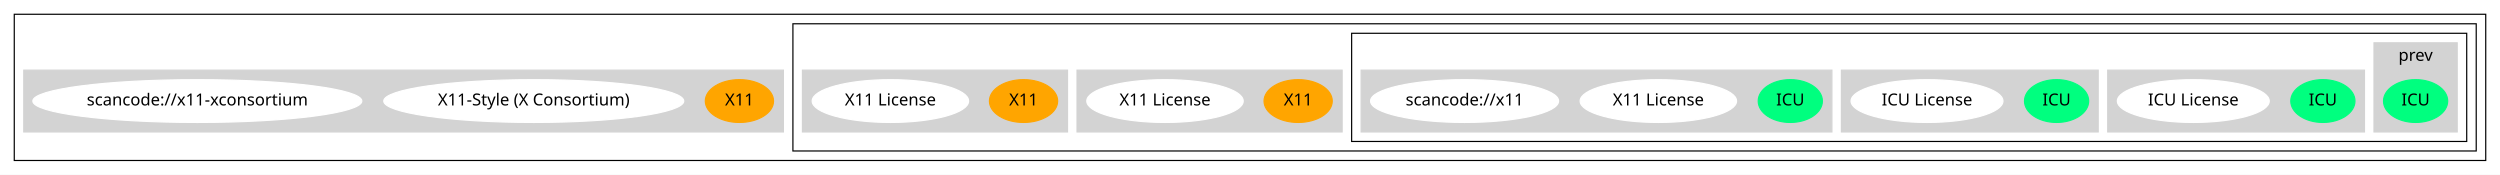
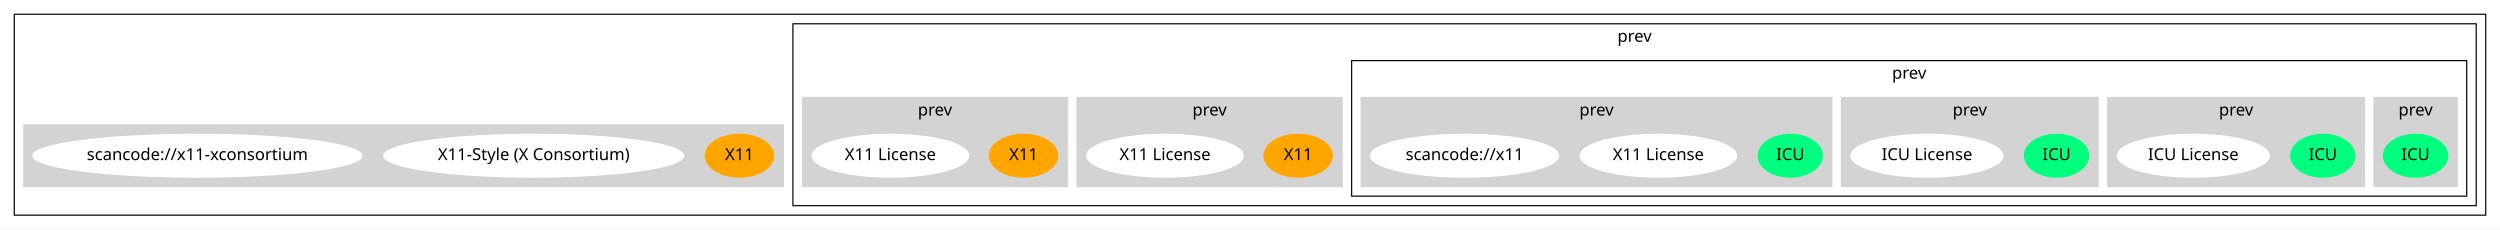
- <svg xmlns="http://www.w3.org/2000/svg" width="2103pt" height="147pt" viewBox="0.00 0.00 2103.00 147.00">
-   <g id="graph0" class="graph" transform="scale(1 1) rotate(0) translate(4 143)">
-     <polygon fill="white" stroke="transparent" points="-4,4 -4,-143 2099,-143 2099,4 -4,4" />
+ <svg xmlns="http://www.w3.org/2000/svg" width="2103pt" height="193pt" viewBox="0.00 0.00 2103.00 193.00">
+   <g id="graph0" class="graph" transform="scale(1 1) rotate(0) translate(4 189)">
+     <polygon fill="white" stroke="transparent" points="-4,4 -4,-189 2099,-189 2099,4 -4,4" />
    <g id="clust1" class="cluster">
-       <polygon fill="none" stroke="black" points="8,-8 8,-131 2087,-131 2087,-8 8,-8" />
+       <polygon fill="none" stroke="black" points="8,-8 8,-177 2087,-177 2087,-8 8,-8" />
    </g>
    <g id="clust2" class="cluster">
-       <polygon fill="none" stroke="black" points="663,-16 663,-123 2079,-123 2079,-16 663,-16" />
+       <polygon fill="none" stroke="black" points="663,-16 663,-169 2079,-169 2079,-16 663,-16" />
+       <text text-anchor="middle" x="1371" y="-153.8" font-family="Times-Roman" font-size="14.00">prev</text>
    </g>
    <g id="clust3" class="cluster">
-       <polygon fill="none" stroke="black" points="1133,-24 1133,-115 2071,-115 2071,-24 1133,-24" />
+       <polygon fill="none" stroke="black" points="1133,-24 1133,-138 2071,-138 2071,-24 1133,-24" />
+       <text text-anchor="middle" x="1602" y="-122.8" font-family="Times-Roman" font-size="14.00">prev</text>
    </g>
    <g id="clust4" class="cluster">
      <polygon fill="lightgray" stroke="lightgray" points="1993,-32 1993,-107 2063,-107 2063,-32 1993,-32" />
      <text text-anchor="middle" x="2028" y="-91.8" font-family="Times-Roman" font-size="14.00">prev</text>
    </g>
    <g id="clust5" class="cluster">
-       <polygon fill="lightgray" stroke="lightgray" points="1769,-32 1769,-84 1985,-84 1985,-32 1769,-32" />
+       <polygon fill="lightgray" stroke="lightgray" points="1769,-32 1769,-107 1985,-107 1985,-32 1769,-32" />
+       <text text-anchor="middle" x="1877" y="-91.8" font-family="Times-Roman" font-size="14.00">prev</text>
    </g>
    <g id="clust6" class="cluster">
-       <polygon fill="lightgray" stroke="lightgray" points="1545,-32 1545,-84 1761,-84 1761,-32 1545,-32" />
+       <polygon fill="lightgray" stroke="lightgray" points="1545,-32 1545,-107 1761,-107 1761,-32 1545,-32" />
+       <text text-anchor="middle" x="1653" y="-91.8" font-family="Times-Roman" font-size="14.00">prev</text>
    </g>
    <g id="clust7" class="cluster">
-       <polygon fill="lightgray" stroke="lightgray" points="1141,-32 1141,-84 1537,-84 1537,-32 1141,-32" />
+       <polygon fill="lightgray" stroke="lightgray" points="1141,-32 1141,-107 1537,-107 1537,-32 1141,-32" />
+       <text text-anchor="middle" x="1339" y="-91.8" font-family="Times-Roman" font-size="14.00">prev</text>
    </g>
    <g id="clust8" class="cluster">
-       <polygon fill="lightgray" stroke="lightgray" points="902,-32 902,-84 1125,-84 1125,-32 902,-32" />
+       <polygon fill="lightgray" stroke="lightgray" points="902,-32 902,-107 1125,-107 1125,-32 902,-32" />
+       <text text-anchor="middle" x="1013.5" y="-91.8" font-family="Times-Roman" font-size="14.00">prev</text>
    </g>
    <g id="clust9" class="cluster">
-       <polygon fill="lightgray" stroke="lightgray" points="671,-32 671,-84 894,-84 894,-32 671,-32" />
+       <polygon fill="lightgray" stroke="lightgray" points="671,-32 671,-107 894,-107 894,-32 671,-32" />
+       <text text-anchor="middle" x="782.5" y="-91.8" font-family="Times-Roman" font-size="14.00">prev</text>
    </g>
    <g id="clust10" class="cluster">
      <polygon fill="lightgray" stroke="lightgray" points="16,-32 16,-84 655,-84 655,-32 16,-32" />
    </g>
    <g id="node1" class="node">
      <ellipse fill="springgreen" stroke="springgreen" cx="2028" cy="-58" rx="27" ry="18" />
      <text text-anchor="middle" x="2028" y="-54.3" font-family="Times-Roman" font-size="14.00">ICU</text>
    </g>
    <g id="node2" class="node">
      <ellipse fill="springgreen" stroke="springgreen" cx="1950" cy="-58" rx="27" ry="18" />
      <text text-anchor="middle" x="1950" y="-54.3" font-family="Times-Roman" font-size="14.00">ICU</text>
    </g>
    <g id="node3" class="node">
      <ellipse fill="white" stroke="white" cx="1841" cy="-58" rx="63.89" ry="18" />
      <text text-anchor="middle" x="1841" y="-54.3" font-family="Times-Roman" font-size="14.00">ICU License</text>
    </g>
    <g id="node4" class="node">
      <ellipse fill="springgreen" stroke="springgreen" cx="1726" cy="-58" rx="27" ry="18" />
      <text text-anchor="middle" x="1726" y="-54.3" font-family="Times-Roman" font-size="14.00">ICU</text>
    </g>
    <g id="node5" class="node">
      <ellipse fill="white" stroke="white" cx="1617" cy="-58" rx="63.89" ry="18" />
      <text text-anchor="middle" x="1617" y="-54.3" font-family="Times-Roman" font-size="14.00">ICU License</text>
    </g>
    <g id="node6" class="node">
      <ellipse fill="springgreen" stroke="springgreen" cx="1502" cy="-58" rx="27" ry="18" />
      <text text-anchor="middle" x="1502" y="-54.3" font-family="Times-Roman" font-size="14.00">ICU</text>
    </g>
    <g id="node7" class="node">
      <ellipse fill="white" stroke="white" cx="1391" cy="-58" rx="65.79" ry="18" />
      <text text-anchor="middle" x="1391" y="-54.3" font-family="Times-Roman" font-size="14.00">X11 License</text>
    </g>
    <g id="node8" class="node">
      <ellipse fill="white" stroke="white" cx="1228" cy="-58" rx="79.09" ry="18" />
      <text text-anchor="middle" x="1228" y="-54.3" font-family="Times-Roman" font-size="14.00">scancode://x11</text>
    </g>
    <g id="node9" class="node">
      <ellipse fill="orange" stroke="orange" cx="1088" cy="-58" rx="28.7" ry="18" />
      <text text-anchor="middle" x="1088" y="-54.3" font-family="Times-Roman" font-size="14.00">X11</text>
    </g>
    <g id="node10" class="node">
      <ellipse fill="white" stroke="white" cx="976" cy="-58" rx="65.79" ry="18" />
      <text text-anchor="middle" x="976" y="-54.3" font-family="Times-Roman" font-size="14.00">X11 License</text>
    </g>
    <g id="node11" class="node">
      <ellipse fill="orange" stroke="orange" cx="857" cy="-58" rx="28.7" ry="18" />
      <text text-anchor="middle" x="857" y="-54.3" font-family="Times-Roman" font-size="14.00">X11</text>
    </g>
    <g id="node12" class="node">
      <ellipse fill="white" stroke="white" cx="745" cy="-58" rx="65.79" ry="18" />
      <text text-anchor="middle" x="745" y="-54.3" font-family="Times-Roman" font-size="14.00">X11 License</text>
    </g>
    <g id="node13" class="node">
      <ellipse fill="orange" stroke="orange" cx="618" cy="-58" rx="28.7" ry="18" />
      <text text-anchor="middle" x="618" y="-54.3" font-family="Times-Roman" font-size="14.00">X11</text>
    </g>
    <g id="node14" class="node">
      <ellipse fill="white" stroke="white" cx="445" cy="-58" rx="126.18" ry="18" />
      <text text-anchor="middle" x="445" y="-54.3" font-family="Times-Roman" font-size="14.00">X11-Style (X Consortium)</text>
    </g>
    <g id="node15" class="node">
      <ellipse fill="white" stroke="white" cx="162" cy="-58" rx="138.38" ry="18" />
      <text text-anchor="middle" x="162" y="-54.3" font-family="Times-Roman" font-size="14.00">scancode://x11-xconsortium</text>
    </g>
  </g>
</svg>
